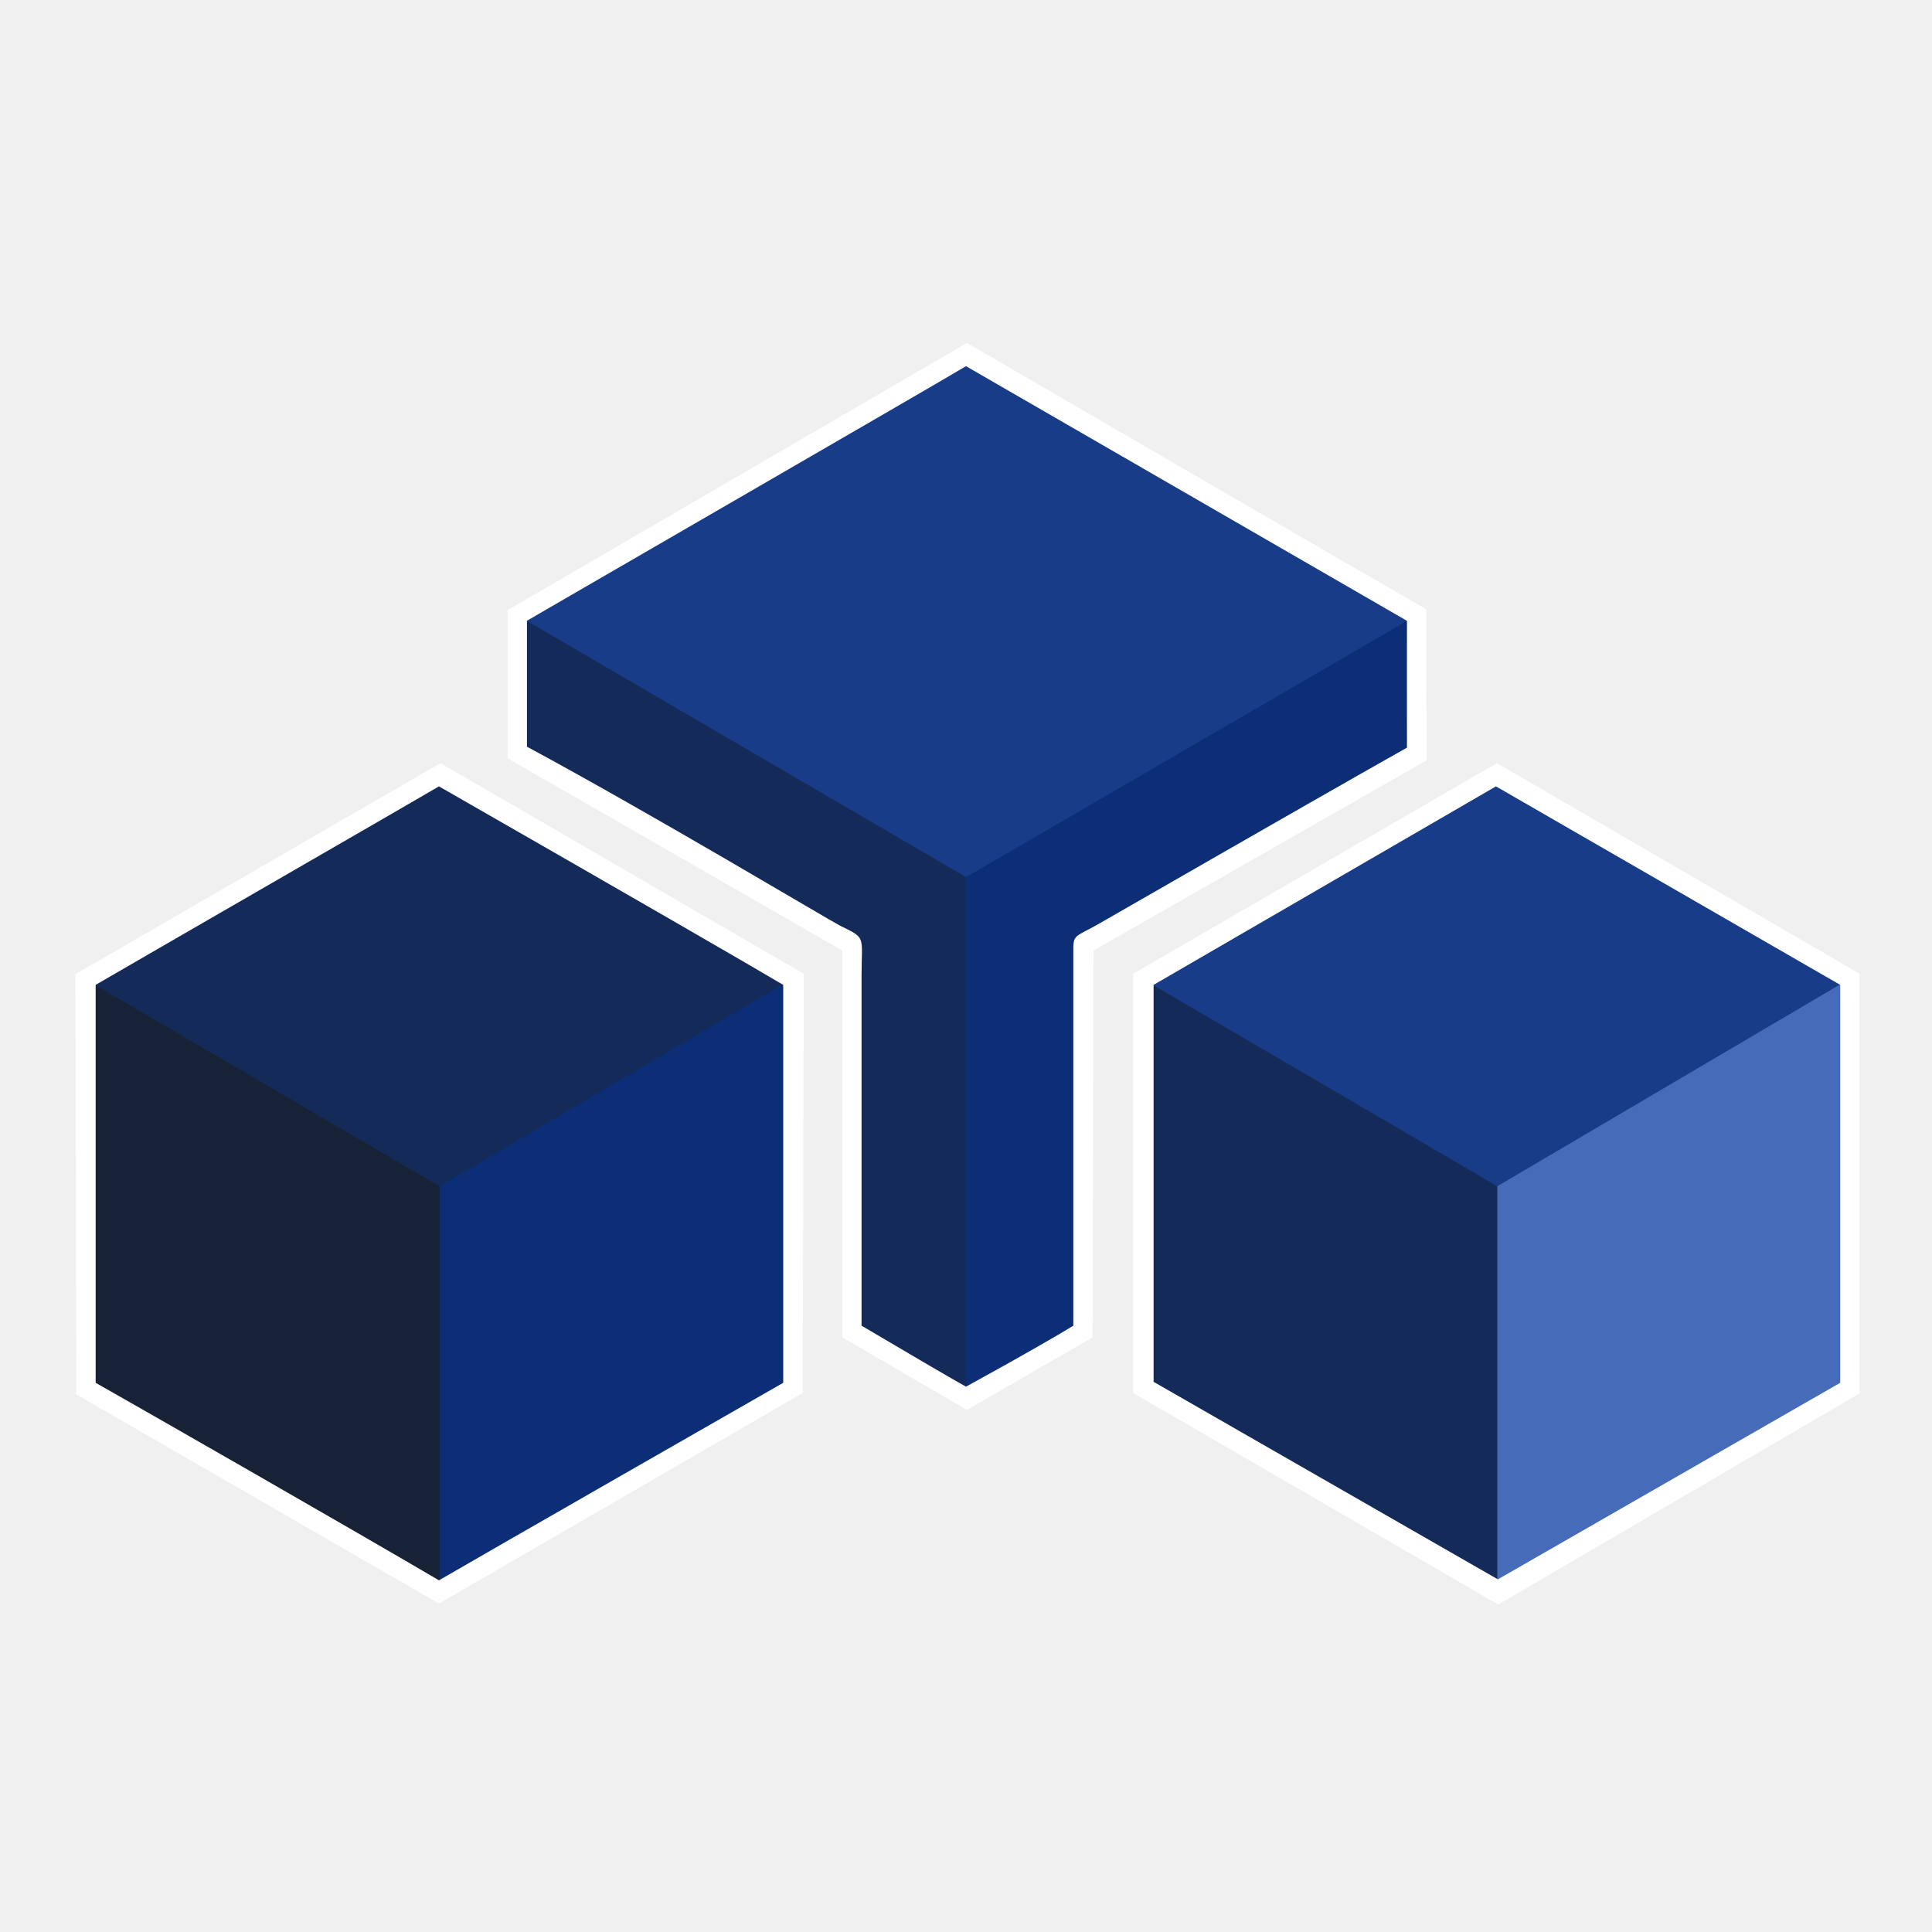
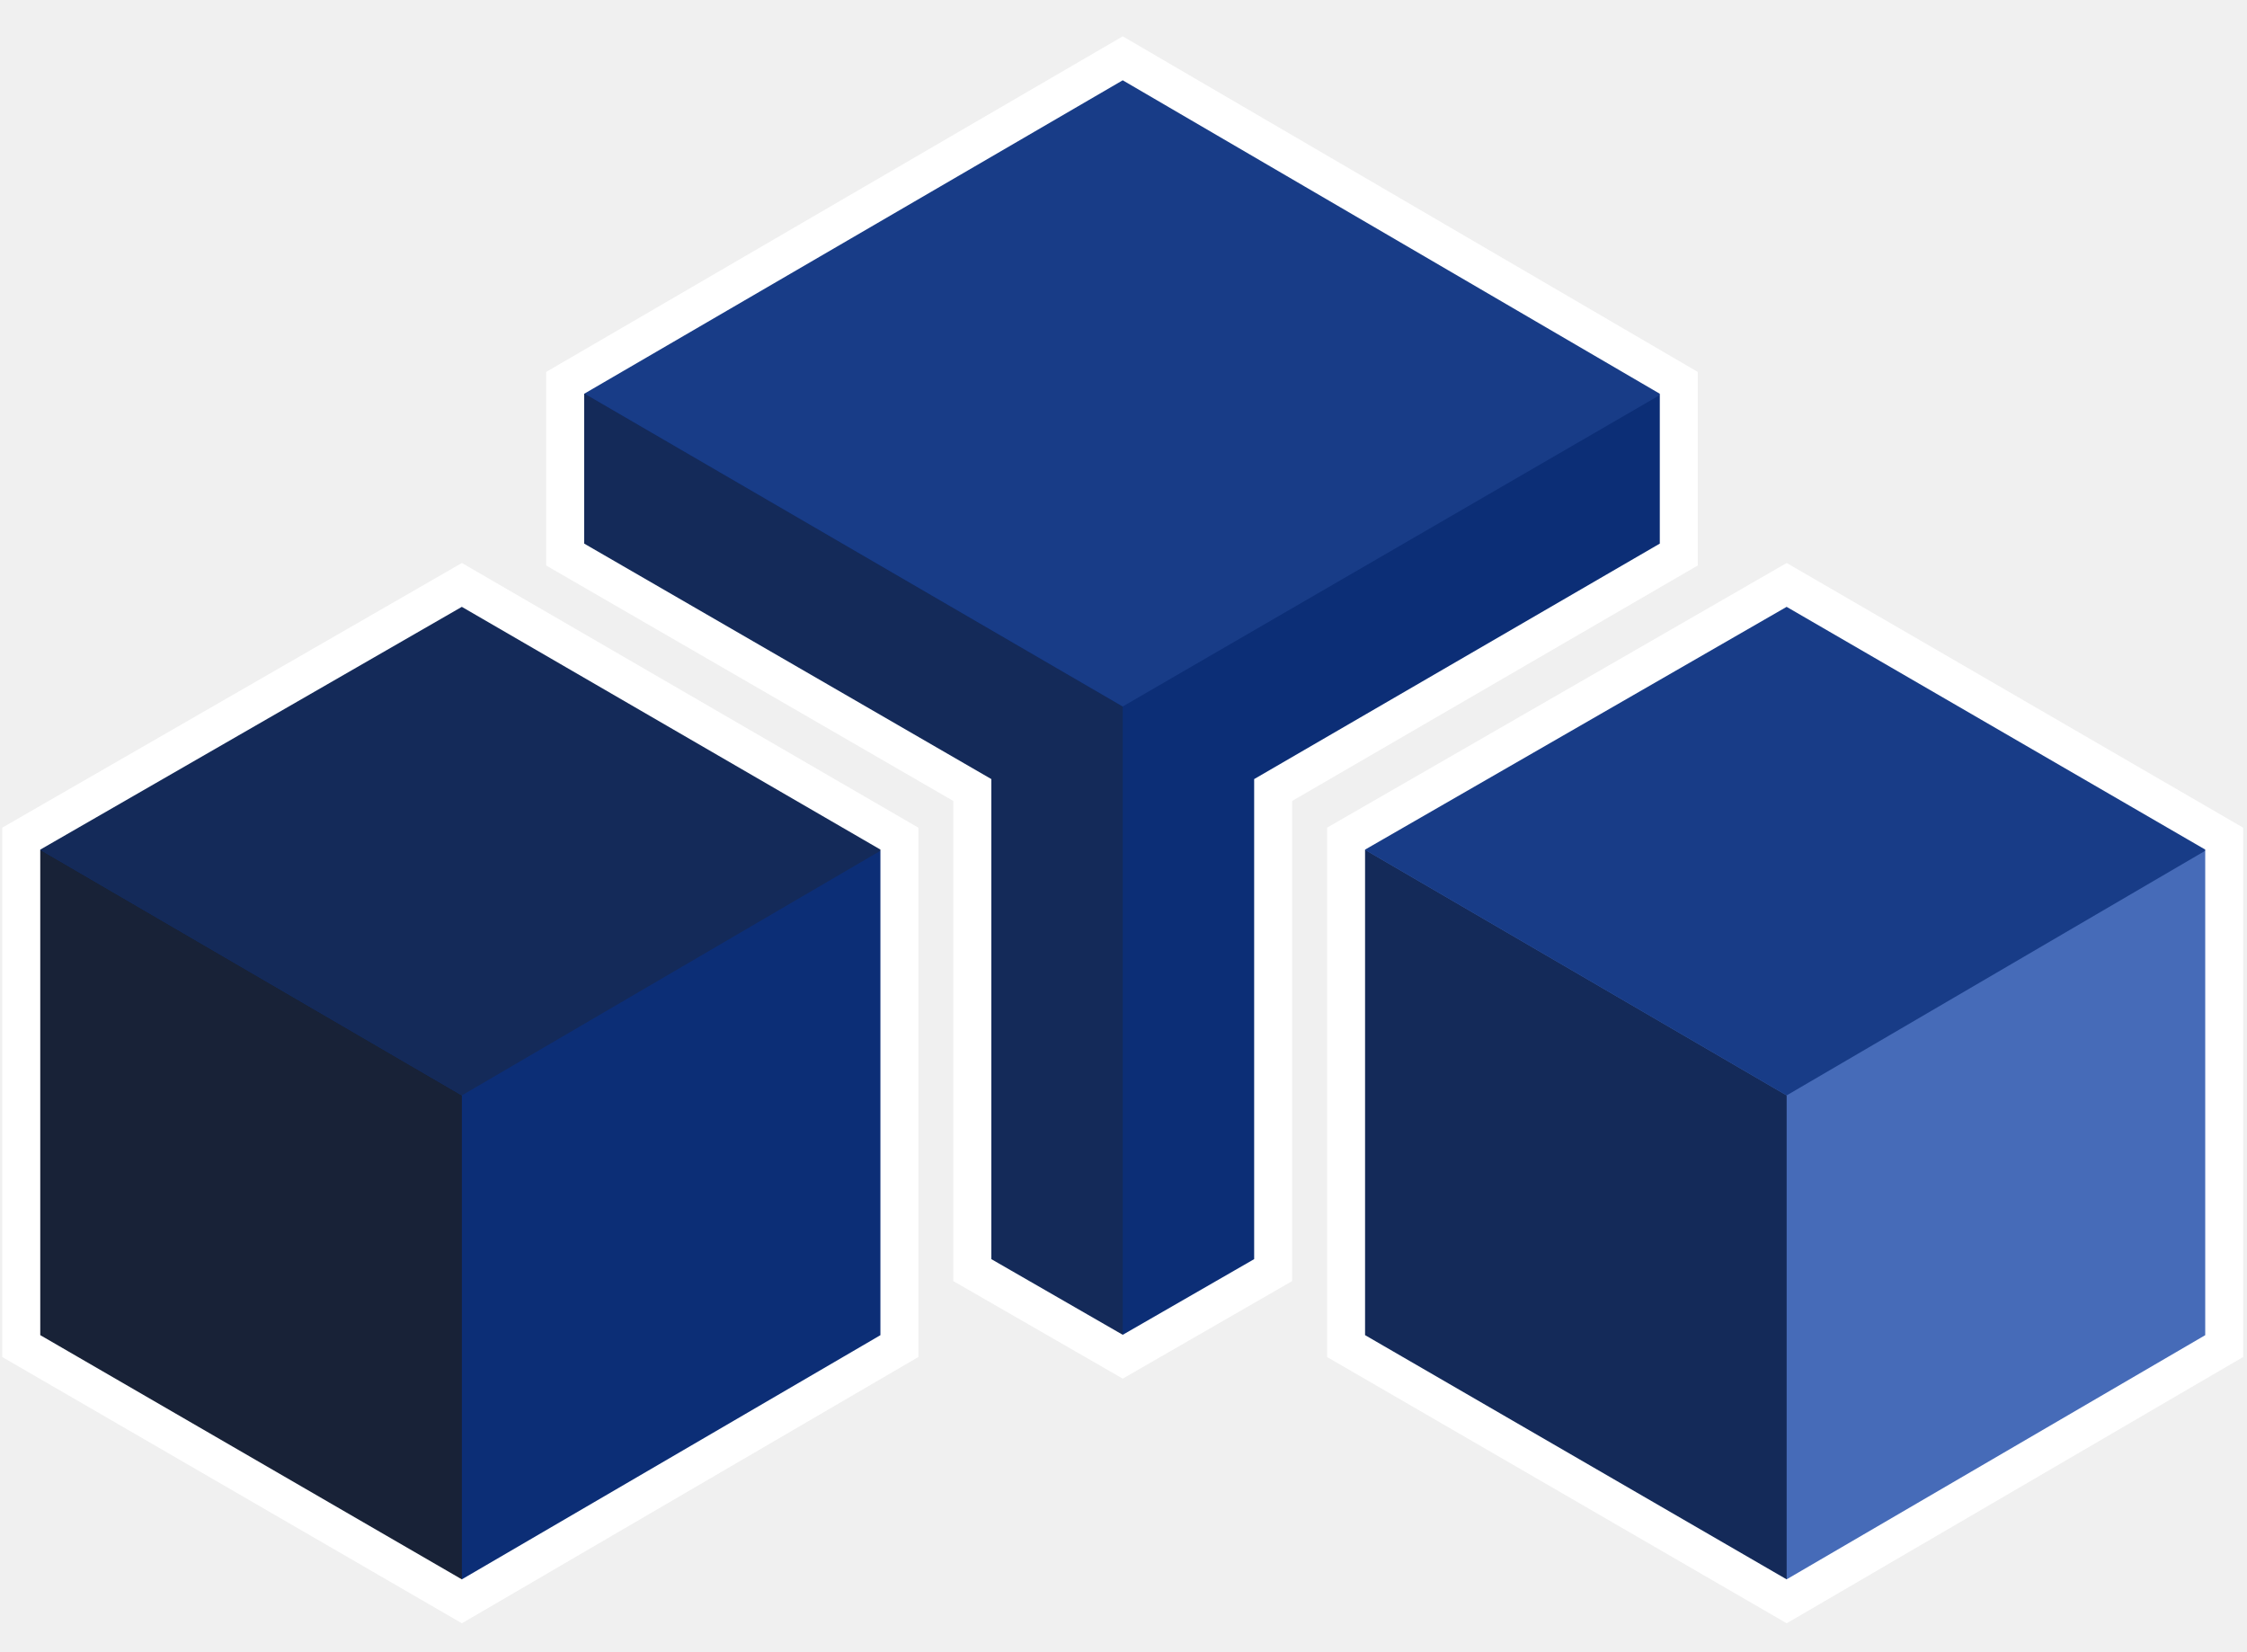
- <svg xmlns="http://www.w3.org/2000/svg" viewBox="0 0 2000 2000" style="zoom: 1;">
+ <svg xmlns="http://www.w3.org/2000/svg" id="Box_Left" data-name="Box Left" width="492.951" height="362.297" viewBox="0 0 1479 1087">
  <defs>
-     <style>.cls-1 { fill: #142a59; } .cls-1, .cls-2, .cls-3, .cls-4, .cls-5, .cls-6 { fill-rule: evenodd; } .cls-2 { fill: #0c2e76; } .cls-3 { fill: #183c87; } .cls-4 { fill: #466bb8; } .cls-5 { fill: #182237; } .cls-6 { fill: #fff; }</style>
+     <style>
+       .cls-1 {
+         fill: #0c2e76;
+       }
+ 
+       .cls-1, .cls-2, .cls-3, .cls-4, .cls-5, .cls-6 {
+         fill-rule: evenodd;
+       }
+ 
+       .cls-2 {
+         fill: #182237;
+       }
+ 
+       .cls-3 {
+         fill: #142a59;
+       }
+ 
+       .cls-4 {
+         fill: none;
+         stroke: #fff;
+         stroke-width: 25px;
+       }
+ 
+       .cls-5 {
+         fill: #466bb8;
+       }
+ 
+       .cls-6 {
+         fill: #183c87;
+       }
+     </style>
  </defs>
-   <g transform="" id="block1">
-     <path d="M529,632 l471,275 l1,551 l-128,-75 V983 L527,784  Z " id="Main-L" class="cls-1" />
-     <path d="M1474,631L1000,907v551l130-75V983l346-198Z" id="Main-R" class="cls-2" />
-     <path d="M1000,908l475-276L1001,357,527,632Z" id="Main-T" class="cls-3" />
-   </g>
-   <g transform="" id="block2">
-     <path d="M1922,1008 l-373,218 v432 l374,-217  Z " id="Right-R" class="cls-4" />
-     <path d="M1550,1658l-375-217,2-432,373,216v433Z" id="Right-L" class="cls-1" />
-     <path d="M1177,1010l373,218,372-219L1549,793Z" id="Right-T" class="cls-3" />
-   </g>
-   <g transform="" id="block3">
-     <path d="M827,1008 L454,1226 v432 l374,-217  Z " id="Left-R" class="cls-2" />
-     <path d="M455,1658L80,1441l2-432,373,216v433Z" id="Left-L" class="cls-5" />
-     <path d="M82,1010l373,218,372-219L454,793Z" id="Left-T" class="cls-1" />
-   </g>
-   <path id="Stroke" class="cls-6" d="M1001,355s441.44,256.664,475.51,275.634c0,51.78.49,156.366,0.49,156.366L1132,984l-0.86,400.37L1001,1459.54l-129.14-75.17L872,984,525.485,784.989V631.636Zm-1,24.055c-33.759,20.277-469.2,271.778-454.492,263.606v130.3C675.82,843.233,858.635,952.754,869.857,958.387c27.323,13.329,22.029,9.991,22.024,52.123,0-49.915-.008,315.93,0,361.83,42.264,25,92.853,54.69,108.117,63.14,57.692-31.61,97.482-54.64,111.122-63.14v-391.9c0.3-13.347,3.72-11.023,28.03-25.058,188.06-108.053,274.2-157.176,317.34-181.417,0-43.763-.14-108.7,0-131.3C1434.4,629.909,1023.46,392.622,1000,379.055ZM456,790l376,218-1,434L454.408,1660,79,1443.5l-1-435Zm1093.59,0,375.42,217.97c0,0.23-.01,434.53-0.01,434.53L1551,1661l-378-219V1008ZM454.408,814.055c-17.046,10.181-306.28,176.888-355.385,205.475v411.94c42.268,23.88,263.337,150.37,355.385,204.47,51.586-29.99,321.473-184.51,356.386-204.47V1019.53C776.626,999.265,654.091,928.455,454.408,814.055Zm1094.182,0L1194.21,1019.53v410.94l356.38,204.47,354.39-203.47V1019.53Z" visibility="visible" />
+   <path id="Box_Left-2" data-name="Box Left" class="cls-1" d="M7,548L304,376,600,548V892L304,1064,7,892V548Z" />
+   <path id="Box_Left_left" data-name="Box Left left" class="cls-2" d="M7,892l297,172V721L7,548V892Z" />
+   <path id="Box_Left_top" data-name="Box Left top" class="cls-3" d="M304,376L7,548,304,721,600,548Z" />
+   <path id="Stroke" class="cls-4" d="M14,552L304,385,592,552V886L304,1054,14,886V552Z" />
+   <path id="Box_Left-3" data-name="Box Left" class="cls-5" d="M879,548l297-172,296,172V892l-296,172L879,892V548Z" />
+   <path id="Box_Right_left" data-name="Box Right left" class="cls-3" d="M879,892l297,172V721L879,548V892Z" />
+   <path id="Box_Right_top" data-name="Box Right top" class="cls-6" d="M1176,376L879,548l297,173,296-173Z" />
+   <path id="Stroke-2" data-name="Stroke" class="cls-4" d="M886,552l290-167,288,167V886l-288,168L886,886V552Z" />
+   <path id="Box_Main-2" data-name="Box Main" class="cls-1" d="M364,247L739,28l376,219V370L846,526V841L739,903,633,841V526L364,370V247Z" />
+   <path id="Box_Main_left" data-name="Box Main left" class="cls-3" d="M364,247V370L633,526V841l106,62V465Z" />
+   <path id="Box_Main_top" data-name="Box Main top" class="cls-6" d="M739,26L364,247,739,465l376-218Z" />
+   <path id="Box_Main_stroke" data-name="Box Main stroke" class="cls-4" d="M372,252L739,38.38,1105,252V365L838,520V836l-99,57-99-57V520L372,365V252Z" />
</svg>
